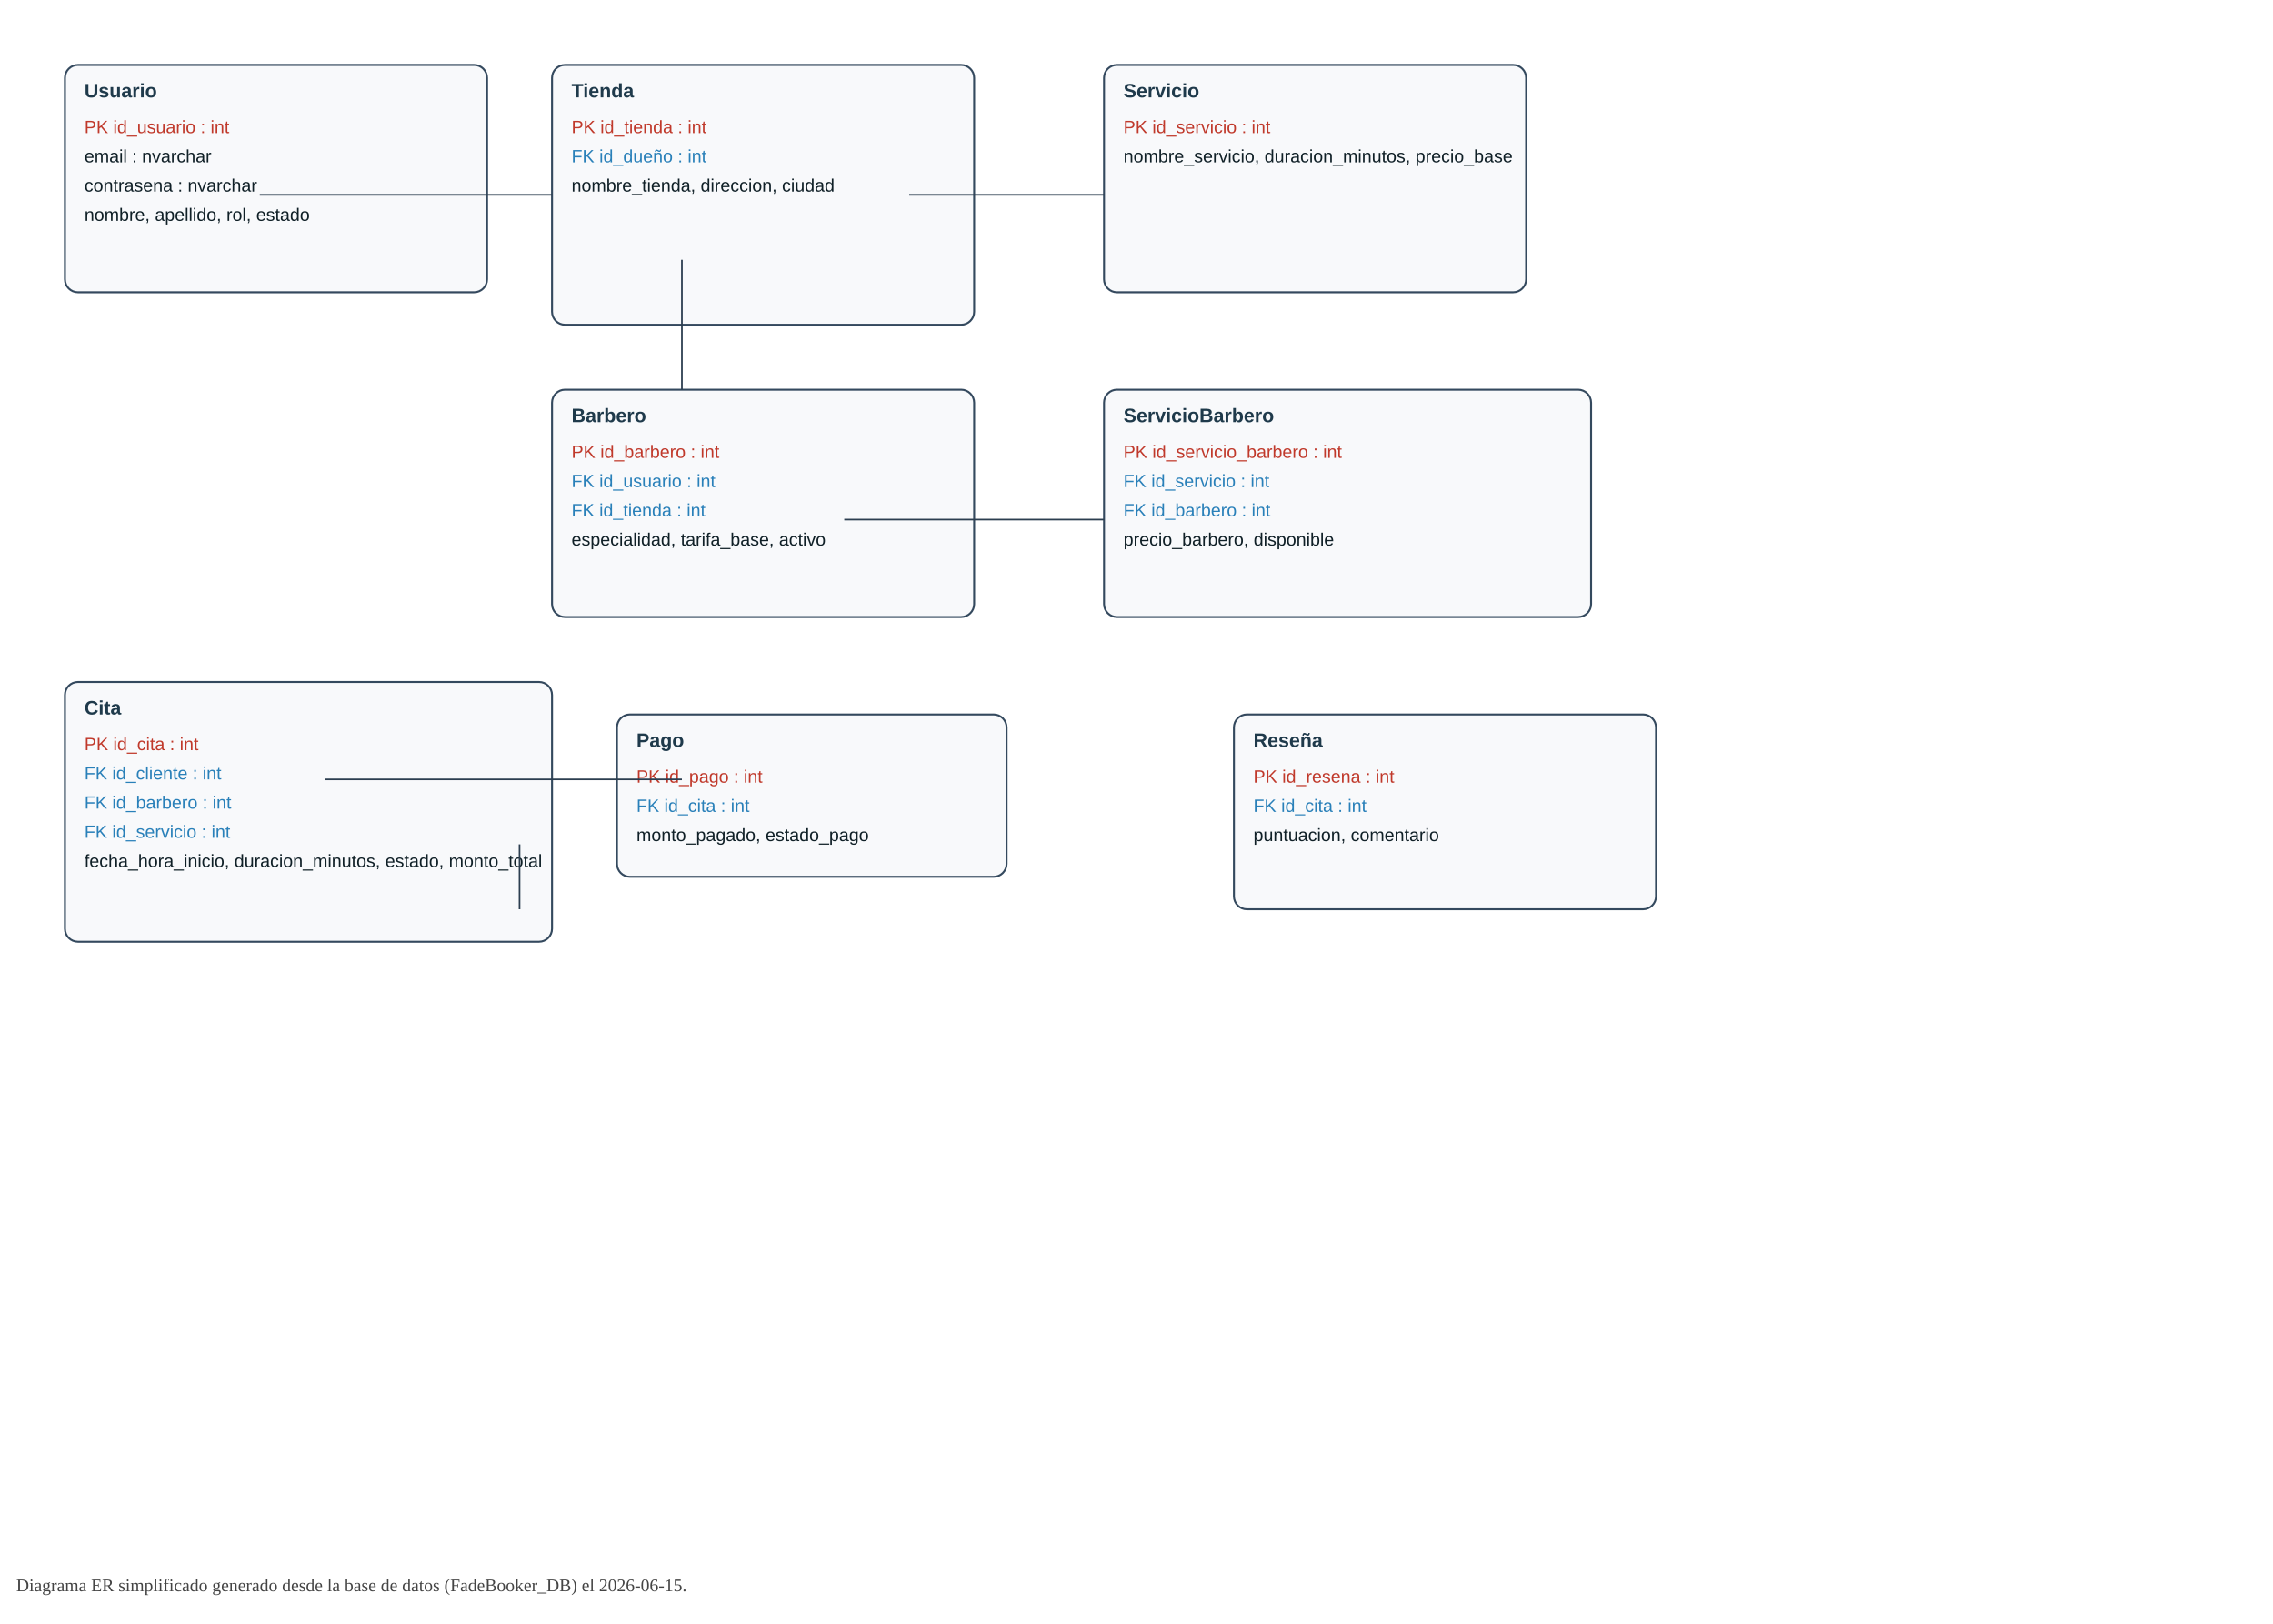
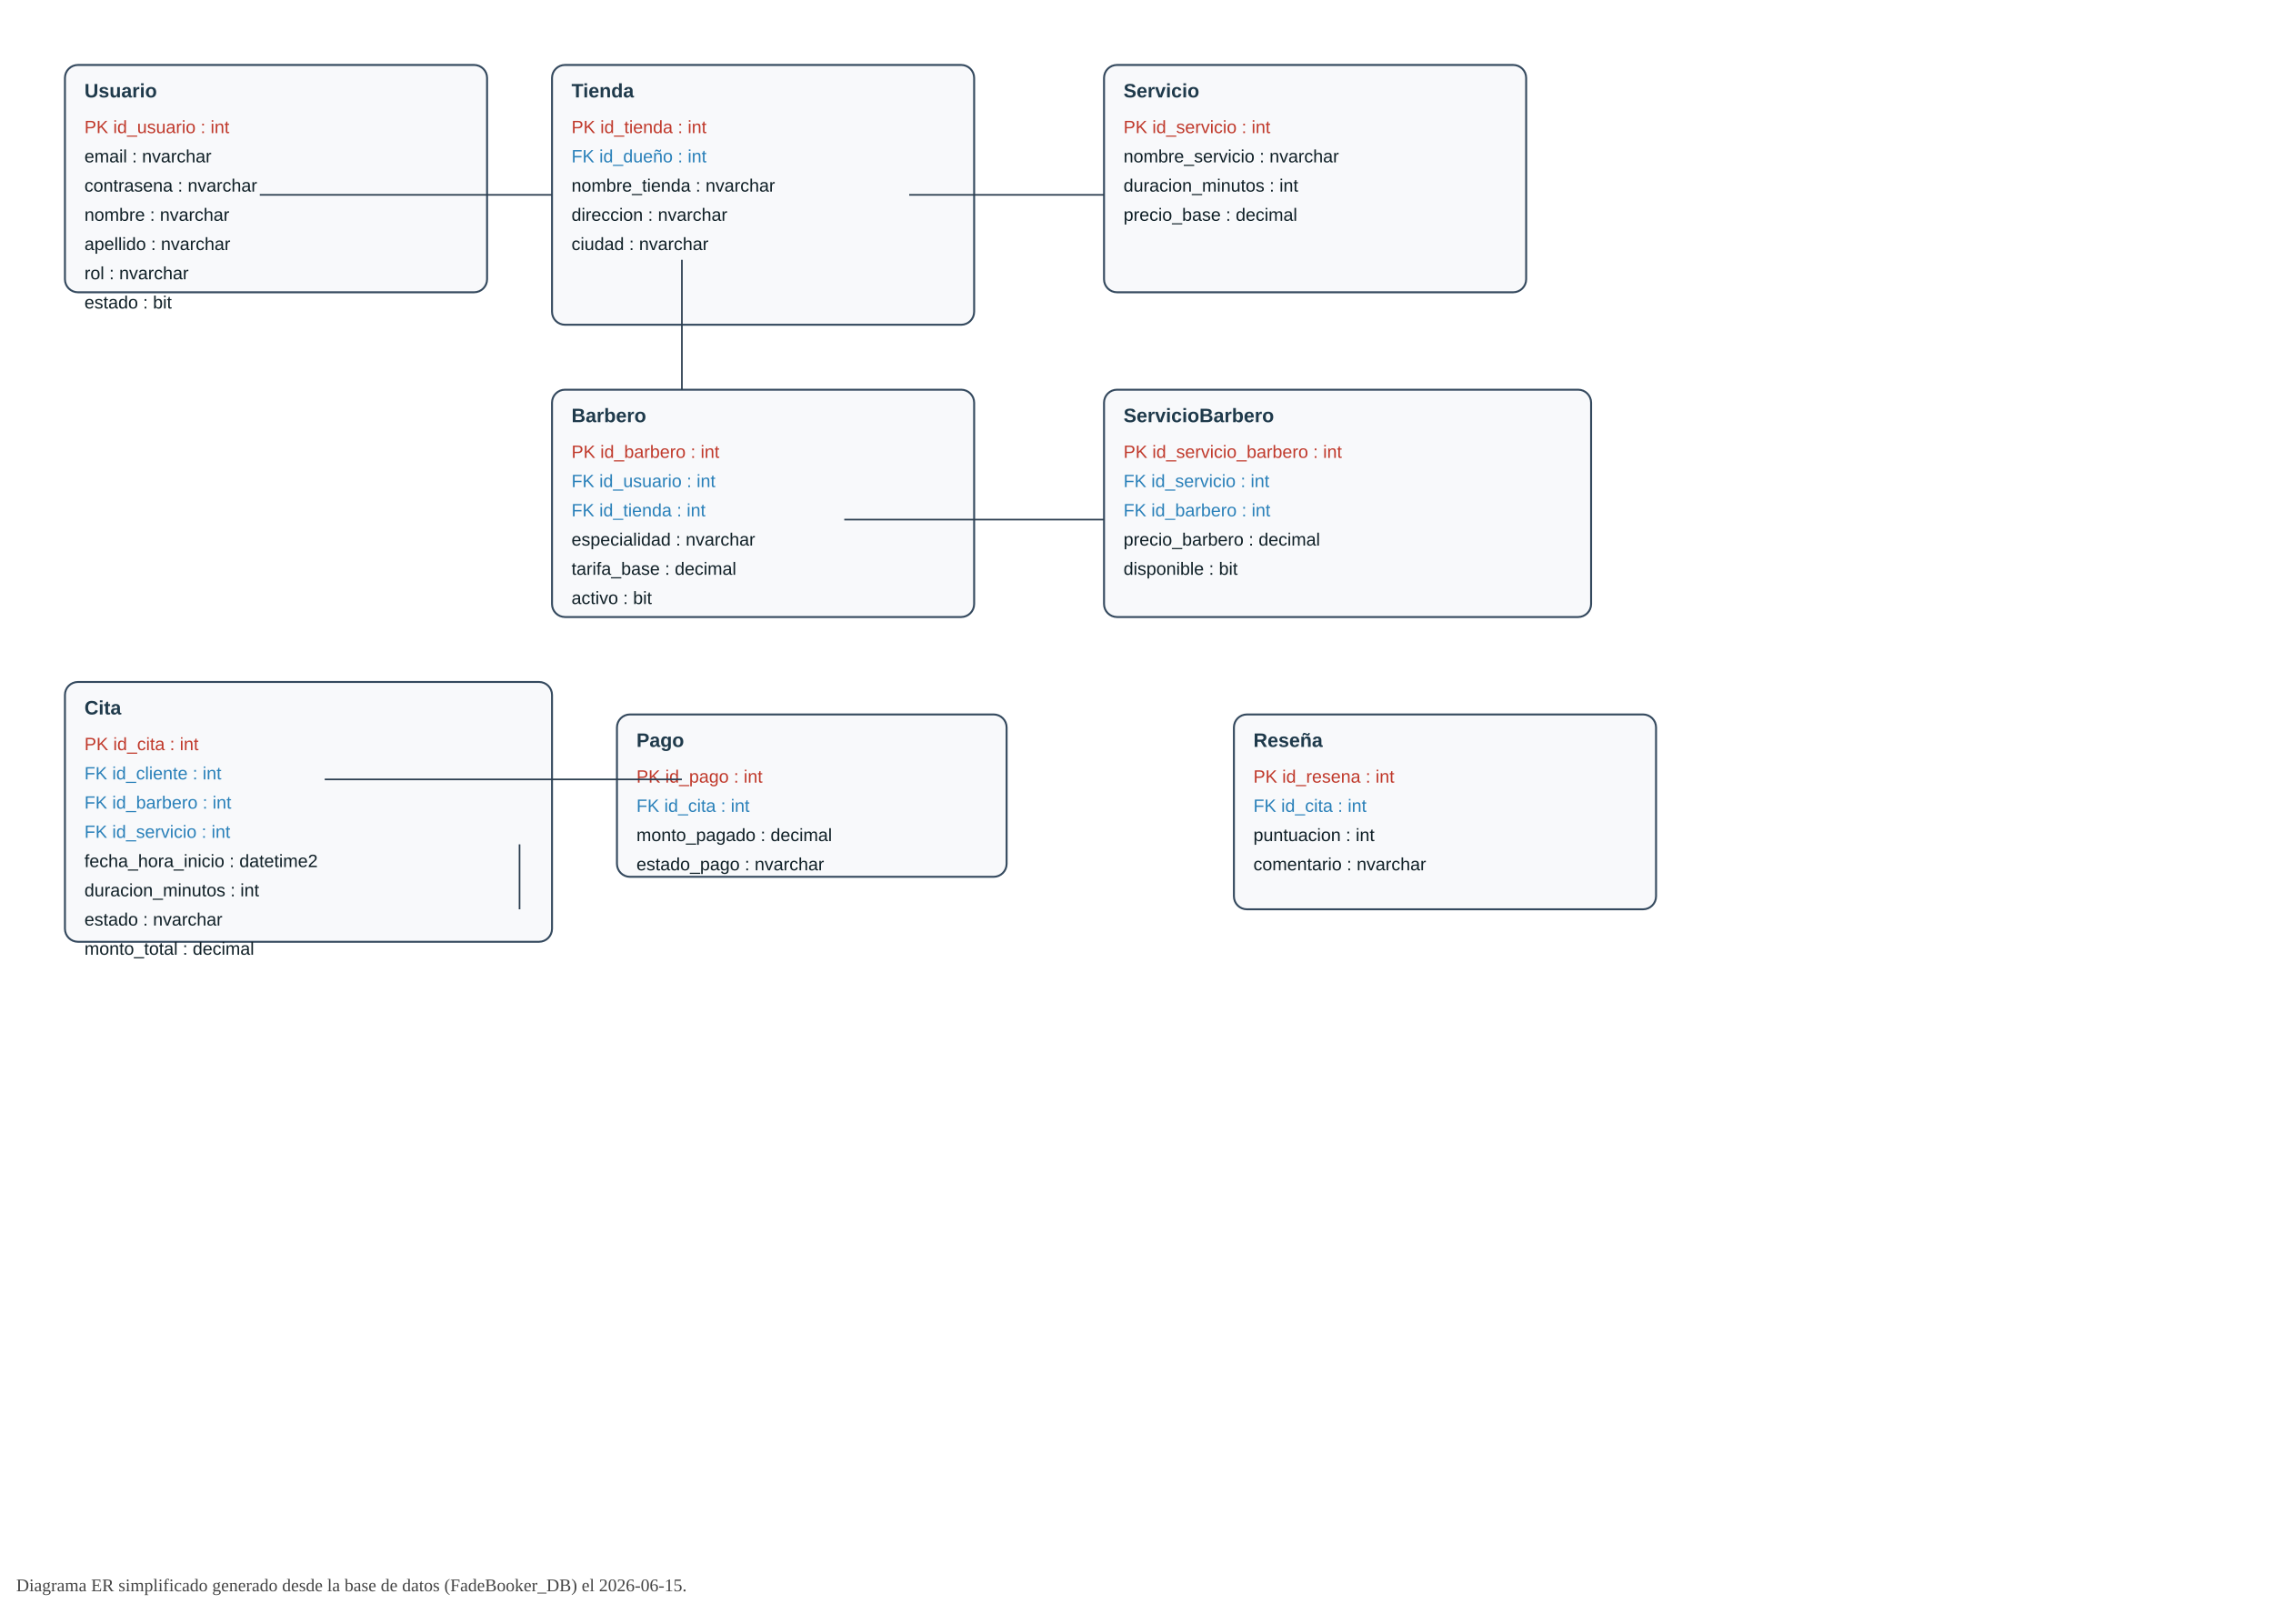
<svg xmlns="http://www.w3.org/2000/svg" width="1400" height="1000" viewBox="0 0 1400 1000">
  <style>
    .table { fill:#f8f9fb; stroke:#34495e; stroke-width:1.2 }
    .title { font: bold 12px Arial; fill:#1f3a4b }
    .col { font: 11px Arial; fill:#102027 }
    .pk { fill:#c0392b }
    .fk { fill:#2980b9 }
    .edge { stroke:#2c3e50; stroke-width:1 }
  </style>
  <g transform="translate(40,40)">
    <rect class="table" width="260" height="140" rx="8" />
    <text class="title" x="12" y="20">Usuario</text>
    <text class="col pk" x="12" y="42">PK id_usuario : int</text>
    <text class="col" x="12" y="60">email : nvarchar</text>
    <text class="col" x="12" y="78">contrasena : nvarchar</text>
-     <text class="col" x="12" y="96">nombre, apellido, rol, estado</text>
+     <text class="col" x="12" y="96">nombre : nvarchar</text>
+     <text class="col" x="12" y="114">apellido : nvarchar</text>
+     <text class="col" x="12" y="132">rol : nvarchar</text>
+     <text class="col" x="12" y="150">estado : bit</text>
  </g>
  <g transform="translate(340,40)">
    <rect class="table" width="260" height="160" rx="8" />
    <text class="title" x="12" y="20">Tienda</text>
    <text class="col pk" x="12" y="42">PK id_tienda : int</text>
    <text class="col fk" x="12" y="60">FK id_dueño : int</text>
-     <text class="col" x="12" y="78">nombre_tienda, direccion, ciudad</text>
+     <text class="col" x="12" y="78">nombre_tienda : nvarchar</text>
+     <text class="col" x="12" y="96">direccion : nvarchar</text>
+     <text class="col" x="12" y="114">ciudad : nvarchar</text>
  </g>
  <g transform="translate(340,240)">
    <rect class="table" width="260" height="140" rx="8" />
    <text class="title" x="12" y="20">Barbero</text>
    <text class="col pk" x="12" y="42">PK id_barbero : int</text>
    <text class="col fk" x="12" y="60">FK id_usuario : int</text>
    <text class="col fk" x="12" y="78">FK id_tienda : int</text>
-     <text class="col" x="12" y="96">especialidad, tarifa_base, activo</text>
+     <text class="col" x="12" y="96">especialidad : nvarchar</text>
+     <text class="col" x="12" y="114">tarifa_base : decimal</text>
+     <text class="col" x="12" y="132">activo : bit</text>
  </g>
  <g transform="translate(680,40)">
    <rect class="table" width="260" height="140" rx="8" />
    <text class="title" x="12" y="20">Servicio</text>
    <text class="col pk" x="12" y="42">PK id_servicio : int</text>
-     <text class="col" x="12" y="60">nombre_servicio, duracion_minutos, precio_base</text>
+     <text class="col" x="12" y="60">nombre_servicio : nvarchar</text>
+     <text class="col" x="12" y="78">duracion_minutos : int</text>
+     <text class="col" x="12" y="96">precio_base : decimal</text>
  </g>
  <g transform="translate(680,240)">
    <rect class="table" width="300" height="140" rx="8" />
    <text class="title" x="12" y="20">ServicioBarbero</text>
    <text class="col pk" x="12" y="42">PK id_servicio_barbero : int</text>
    <text class="col fk" x="12" y="60">FK id_servicio : int</text>
    <text class="col fk" x="12" y="78">FK id_barbero : int</text>
-     <text class="col" x="12" y="96">precio_barbero, disponible</text>
+     <text class="col" x="12" y="96">precio_barbero : decimal</text>
+     <text class="col" x="12" y="114">disponible : bit</text>
  </g>
  <g transform="translate(40,420)">
    <rect class="table" width="300" height="160" rx="8" />
    <text class="title" x="12" y="20">Cita</text>
    <text class="col pk" x="12" y="42">PK id_cita : int</text>
    <text class="col fk" x="12" y="60">FK id_cliente : int</text>
    <text class="col fk" x="12" y="78">FK id_barbero : int</text>
    <text class="col fk" x="12" y="96">FK id_servicio : int</text>
-     <text class="col" x="12" y="114">fecha_hora_inicio, duracion_minutos, estado, monto_total</text>
+     <text class="col" x="12" y="114">fecha_hora_inicio : datetime2</text>
+     <text class="col" x="12" y="132">duracion_minutos : int</text>
+     <text class="col" x="12" y="150">estado : nvarchar</text>
+     <text class="col" x="12" y="168">monto_total : decimal</text>
  </g>
  <g transform="translate(380,440)">
    <rect class="table" width="240" height="100" rx="8" />
    <text class="title" x="12" y="20">Pago</text>
    <text class="col pk" x="12" y="42">PK id_pago : int</text>
    <text class="col fk" x="12" y="60">FK id_cita : int</text>
-     <text class="col" x="12" y="78">monto_pagado, estado_pago</text>
+     <text class="col" x="12" y="78">monto_pagado : decimal</text>
+     <text class="col" x="12" y="96">estado_pago : nvarchar</text>
  </g>
  <g transform="translate(760,440)">
    <rect class="table" width="260" height="120" rx="8" />
    <text class="title" x="12" y="20">Reseña</text>
    <text class="col pk" x="12" y="42">PK id_resena : int</text>
    <text class="col fk" x="12" y="60">FK id_cita : int</text>
-     <text class="col" x="12" y="78">puntuacion, comentario</text>
+     <text class="col" x="12" y="78">puntuacion : int</text>
+     <text class="col" x="12" y="96">comentario : nvarchar</text>
  </g>
  <line class="edge" x1="160" y1="120" x2="340" y2="120" />
  <line class="edge" x1="420" y1="160" x2="420" y2="240" />
  <line class="edge" x1="560" y1="120" x2="680" y2="120" />
  <line class="edge" x1="520" y1="320" x2="680" y2="320" />
  <line class="edge" x1="200" y1="480" x2="420" y2="480" />
  <line class="edge" x1="320" y1="520" x2="320" y2="560" />
  <text x="10" y="980" font-size="11" fill="#444">Diagrama ER simplificado generado desde la base de datos (FadeBooker_DB) el 2026-06-15.</text>
</svg>
